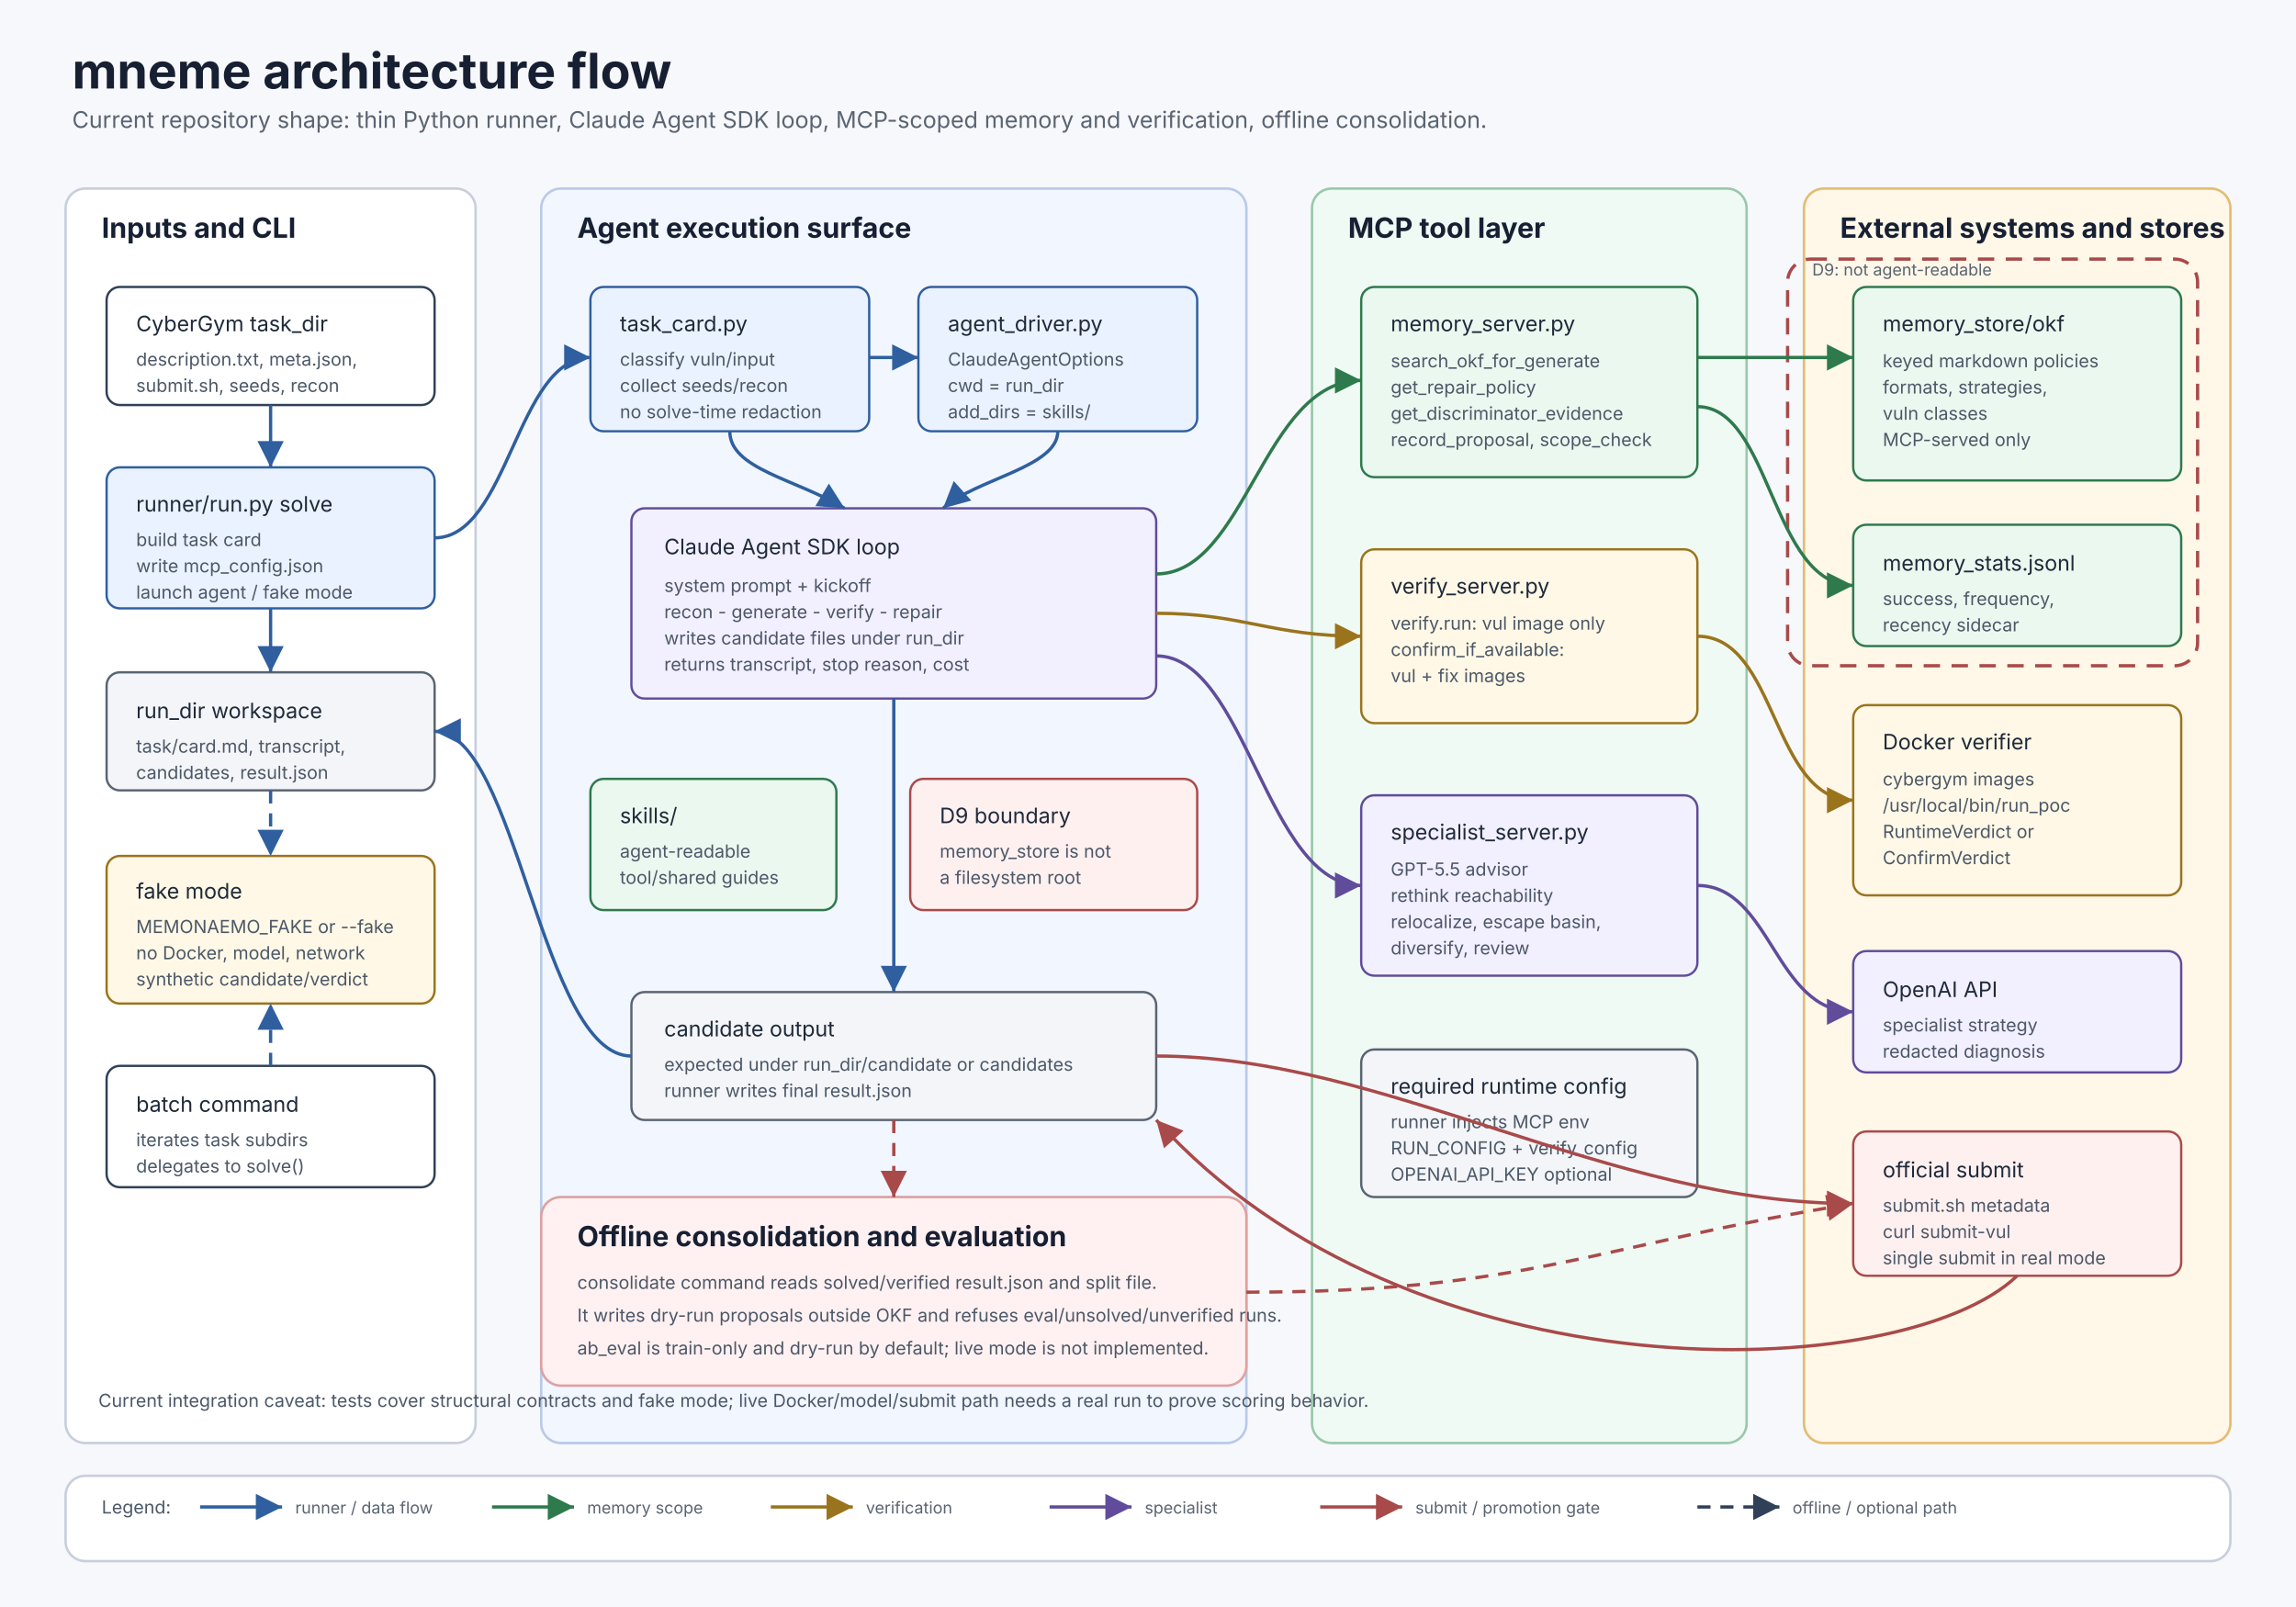
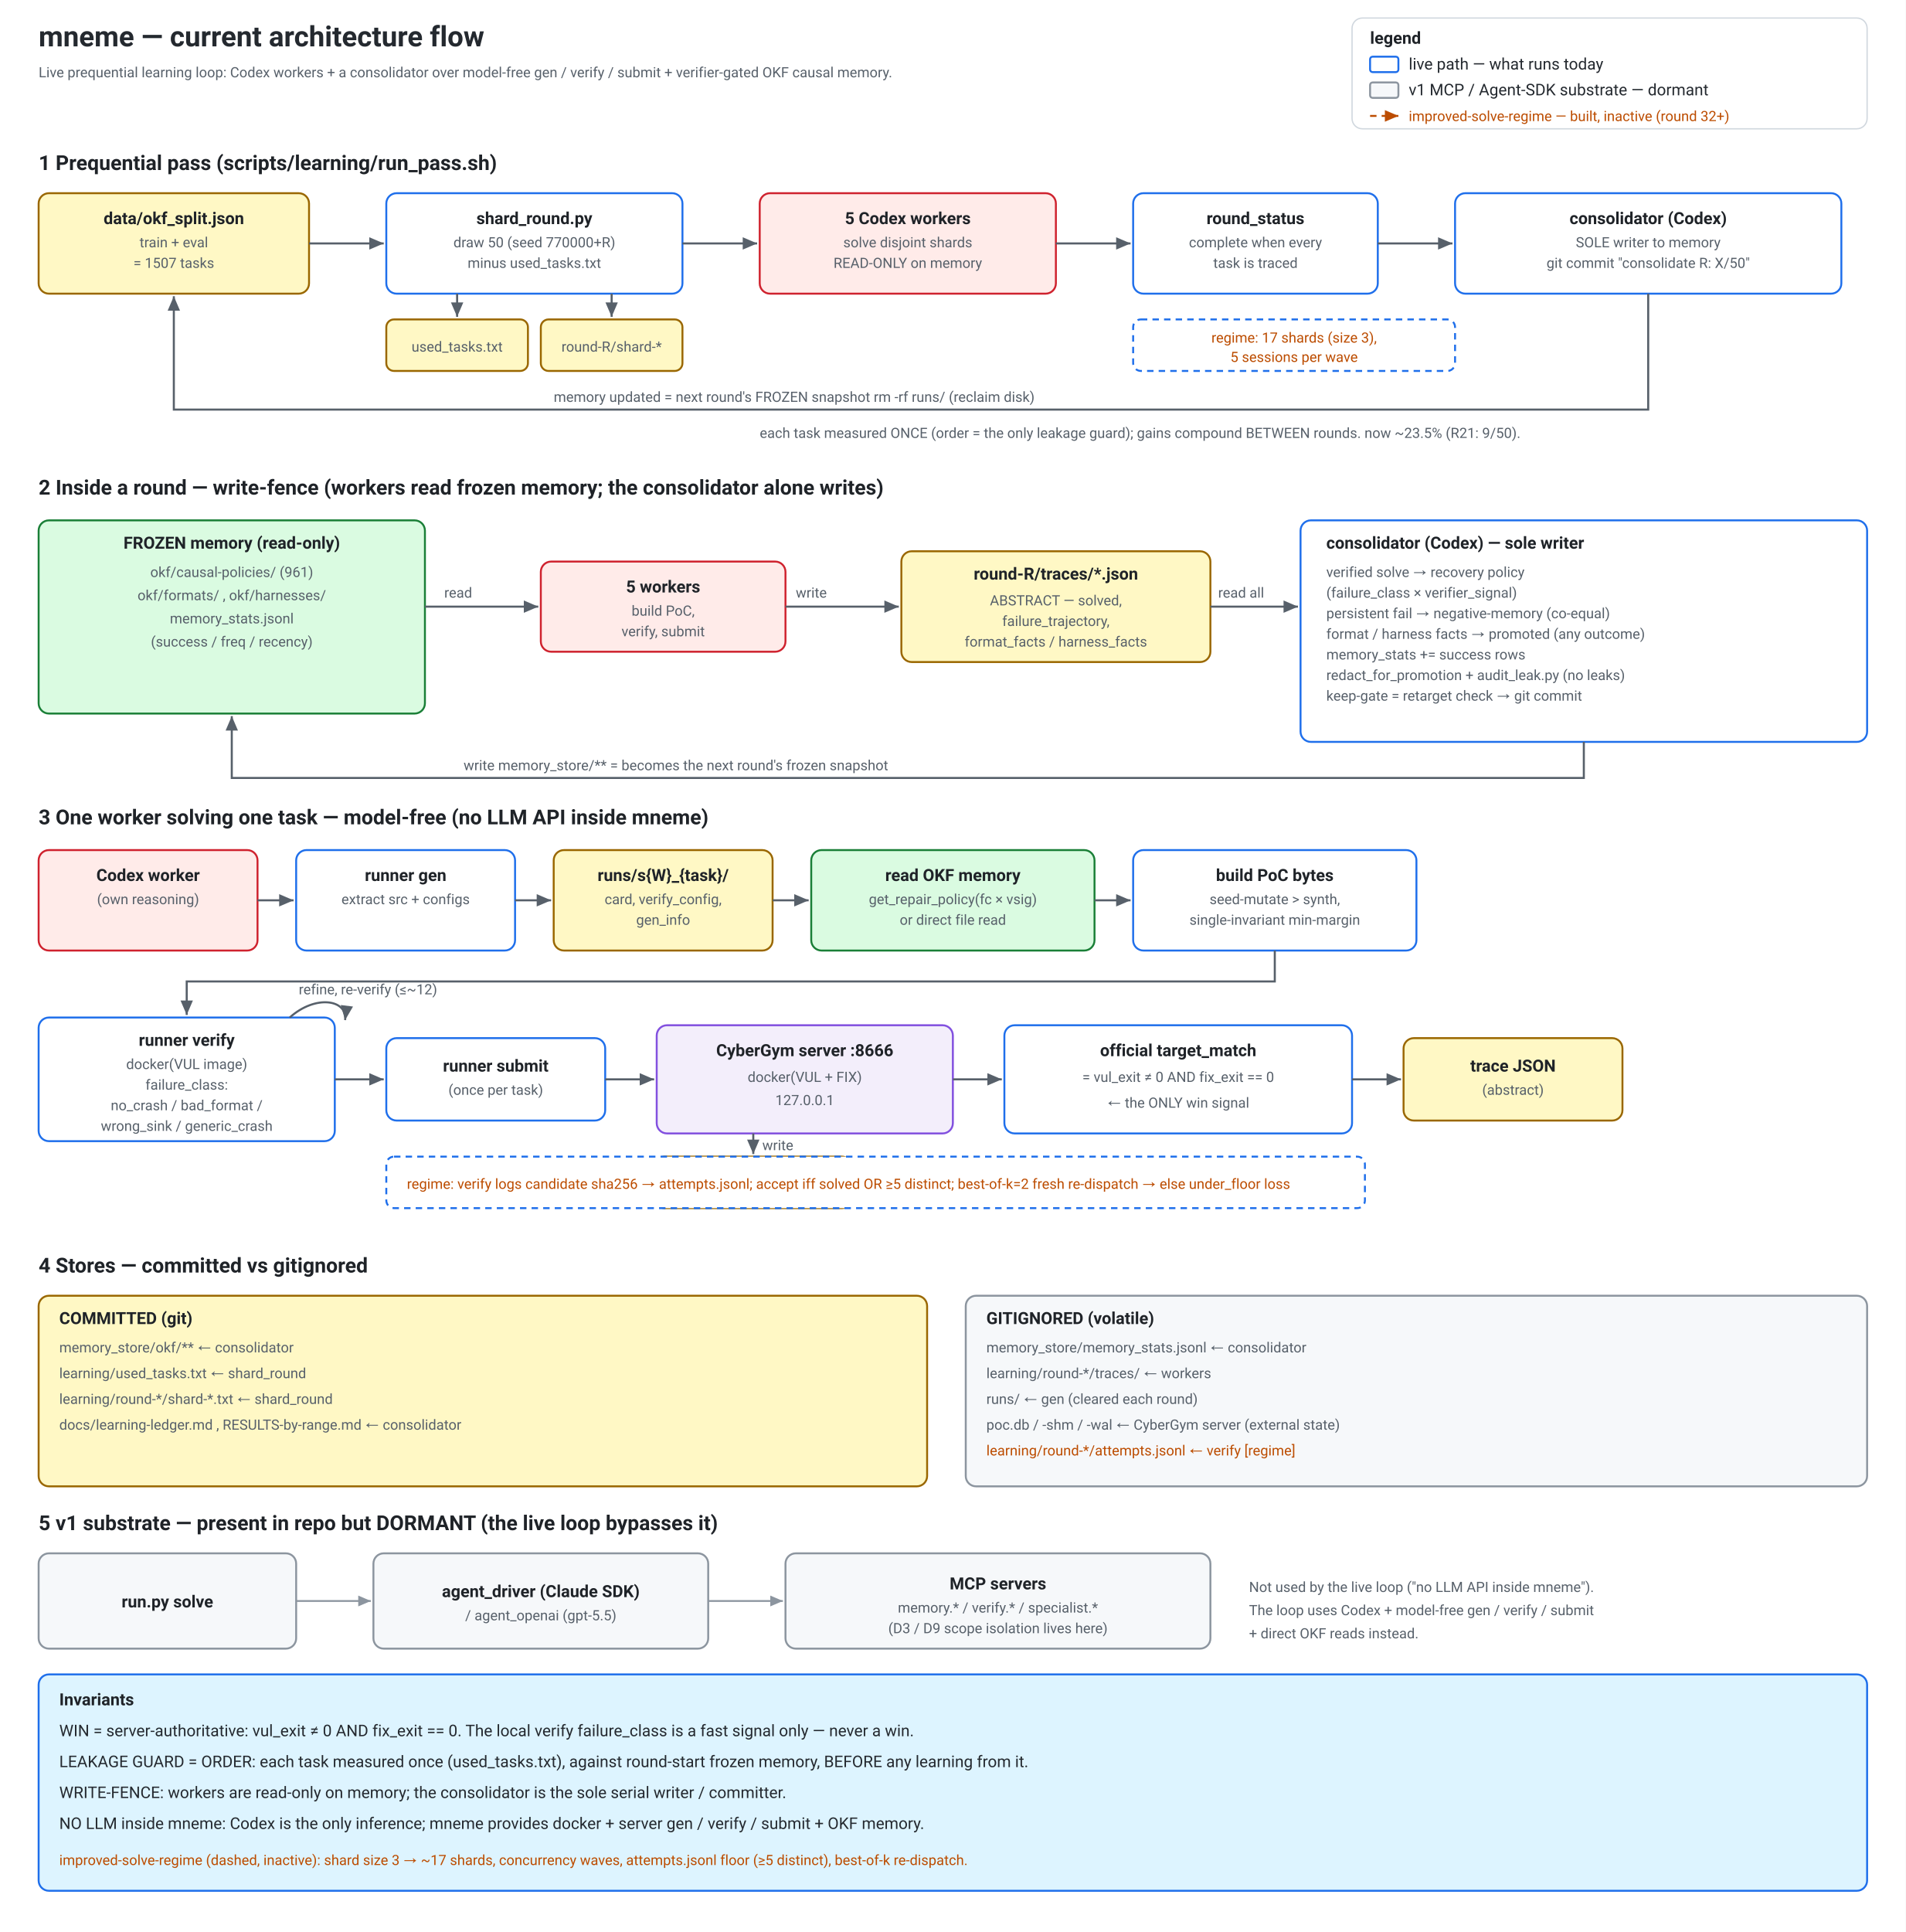
- <svg xmlns="http://www.w3.org/2000/svg" width="1400" height="980" viewBox="0 0 1400 980" role="img" aria-labelledby="title desc">
+ <svg xmlns="http://www.w3.org/2000/svg" width="1480" height="1500" viewBox="0 0 1480 1500" role="img" aria-labelledby="title desc" font-family="-apple-system,Segoe UI,Roboto,Helvetica,Arial,sans-serif">
  <defs>
+     <marker id="arrow" markerWidth="9" markerHeight="9" refX="7" refY="3" orient="auto" markerUnits="strokeWidth">
+       <path d="M0,0 L7,3 L0,6 Z" fill="#57606a" />
+     </marker>
+     <marker id="arrowO" markerWidth="9" markerHeight="9" refX="7" refY="3" orient="auto" markerUnits="strokeWidth">
+       <path d="M0,0 L7,3 L0,6 Z" fill="#bc4c00" />
+     </marker>
+     <marker id="arrowG" markerWidth="9" markerHeight="9" refX="7" refY="3" orient="auto" markerUnits="strokeWidth">
+       <path d="M0,0 L7,3 L0,6 Z" fill="#8c959f" />
+     </marker>
    <style>
-       .bg { fill: #f7f8fb; }
-       .panel { fill: #ffffff; stroke: #c7cfdd; stroke-width: 1.5; rx: 12; }
-       .panelSoft { fill: #f1f6ff; stroke: #b9cae8; stroke-width: 1.5; rx: 12; }
-       .panelWarn { fill: #fff7e8; stroke: #e3bd73; stroke-width: 1.5; rx: 12; }
-       .panelGreen { fill: #effaf4; stroke: #99c9a9; stroke-width: 1.5; rx: 12; }
-       .panelRed { fill: #fff1f1; stroke: #dda2a2; stroke-width: 1.5; rx: 12; }
-       .box { fill: #ffffff; stroke: #2f4058; stroke-width: 1.4; rx: 8; }
-       .boxBlue { fill: #eaf2ff; stroke: #2f5f9f; stroke-width: 1.4; rx: 8; }
-       .boxGreen { fill: #eaf8ef; stroke: #2e7a4d; stroke-width: 1.4; rx: 8; }
-       .boxYellow { fill: #fff8e6; stroke: #9a741d; stroke-width: 1.4; rx: 8; }
-       .boxRed { fill: #fff0f0; stroke: #a94a4a; stroke-width: 1.4; rx: 8; }
-       .boxPurple { fill: #f2efff; stroke: #604c9b; stroke-width: 1.4; rx: 8; }
-       .boxGray { fill: #f3f5f8; stroke: #5a6472; stroke-width: 1.4; rx: 8; }
-       .title { font-family: Inter, Arial, sans-serif; font-size: 30px; font-weight: 700; fill: #172033; }
-       .subtitle { font-family: Inter, Arial, sans-serif; font-size: 14px; fill: #5a6472; }
-       .panelTitle { font-family: Inter, Arial, sans-serif; font-size: 17px; font-weight: 700; fill: #172033; }
-       .label { font-family: Inter, Arial, sans-serif; font-size: 13px; fill: #1f2a3a; }
-       .small { font-family: Inter, Arial, sans-serif; font-size: 11px; fill: #4c5868; }
-       .tiny { font-family: Inter, Arial, sans-serif; font-size: 10px; fill: #5a6472; }
-       .arrow { fill: none; stroke: #2f4058; stroke-width: 2; marker-end: url(#arrow); }
-       .arrowData { fill: none; stroke: #2f5f9f; stroke-width: 2; marker-end: url(#arrowBlue); }
-       .arrowMemory { fill: none; stroke: #2e7a4d; stroke-width: 2; marker-end: url(#arrowGreen); }
-       .arrowVerify { fill: none; stroke: #9a741d; stroke-width: 2; marker-end: url(#arrowYellow); }
-       .arrowSpecial { fill: none; stroke: #604c9b; stroke-width: 2; marker-end: url(#arrowPurple); }
-       .arrowSubmit { fill: none; stroke: #a94a4a; stroke-width: 2; marker-end: url(#arrowRed); }
-       .dash { stroke-dasharray: 8 6; }
-       .boundary { fill: none; stroke: #a94a4a; stroke-width: 2; stroke-dasharray: 10 7; rx: 14; }
+       text{fill:#24292f}
+       .h{font-size:16px;font-weight:700;fill:#1f2328}
+       .hh{font-size:13px;font-weight:700;fill:#1f2328}
+       .l{font-size:12.5px}
+       .s{font-size:11px;fill:#57606a}
+       .o{font-size:11px;fill:#bc4c00}
+       .live{fill:#ffffff;stroke:#1f6feb;stroke-width:1.5}
+       .codex{fill:#ffebe9;stroke:#cf222e;stroke-width:1.5}
+       .mem{fill:#dafbe1;stroke:#1a7f37;stroke-width:1.5}
+       .store{fill:#fff8c5;stroke:#9a6700;stroke-width:1.5}
+       .srv{fill:#f3eefb;stroke:#8250df;stroke-width:1.5}
+       .dormant{fill:#f6f8fa;stroke:#8c959f;stroke-width:1.5}
+       .e{stroke:#57606a;stroke-width:1.6;fill:none;marker-end:url(#arrow)}
+       .eo{stroke:#bc4c00;stroke-width:1.5;fill:none;stroke-dasharray:5 4;marker-end:url(#arrowO)}
+       .eg{stroke:#8c959f;stroke-width:1.4;fill:none;marker-end:url(#arrowG)}
    </style>
-     <marker id="arrow" markerWidth="12" markerHeight="12" refX="10" refY="6" orient="auto" markerUnits="strokeWidth">
-       <path d="M2,2 L10,6 L2,10 Z" fill="#2f4058" />
-     </marker>
-     <marker id="arrowBlue" markerWidth="12" markerHeight="12" refX="10" refY="6" orient="auto" markerUnits="strokeWidth">
-       <path d="M2,2 L10,6 L2,10 Z" fill="#2f5f9f" />
-     </marker>
-     <marker id="arrowGreen" markerWidth="12" markerHeight="12" refX="10" refY="6" orient="auto" markerUnits="strokeWidth">
-       <path d="M2,2 L10,6 L2,10 Z" fill="#2e7a4d" />
-     </marker>
-     <marker id="arrowYellow" markerWidth="12" markerHeight="12" refX="10" refY="6" orient="auto" markerUnits="strokeWidth">
-       <path d="M2,2 L10,6 L2,10 Z" fill="#9a741d" />
-     </marker>
-     <marker id="arrowPurple" markerWidth="12" markerHeight="12" refX="10" refY="6" orient="auto" markerUnits="strokeWidth">
-       <path d="M2,2 L10,6 L2,10 Z" fill="#604c9b" />
-     </marker>
-     <marker id="arrowRed" markerWidth="12" markerHeight="12" refX="10" refY="6" orient="auto" markerUnits="strokeWidth">
-       <path d="M2,2 L10,6 L2,10 Z" fill="#a94a4a" />
-     </marker>
  </defs>
-   <rect class="bg" x="0" y="0" width="1400" height="980" />
-   <text class="title" x="44" y="54">mneme architecture flow</text>
-   <text class="subtitle" x="44" y="78">Current repository shape: thin Python runner, Claude Agent SDK loop, MCP-scoped memory and verification, offline consolidation.</text>
-   <rect class="panel" x="40" y="115" width="250" height="765" />
-   <text class="panelTitle" x="62" y="145">Inputs and CLI</text>
-   <rect class="box" x="65" y="175" width="200" height="72" />
-   <text class="label" x="83" y="202">CyberGym task_dir</text>
-   <text class="small" x="83" y="223">description.txt, meta.json,</text>
-   <text class="small" x="83" y="239">submit.sh, seeds, recon</text>
-   <rect class="boxBlue" x="65" y="285" width="200" height="86" />
-   <text class="label" x="83" y="312">runner/run.py solve</text>
-   <text class="small" x="83" y="333">build task card</text>
-   <text class="small" x="83" y="349">write mcp_config.json</text>
-   <text class="small" x="83" y="365">launch agent / fake mode</text>
-   <rect class="boxGray" x="65" y="410" width="200" height="72" />
-   <text class="label" x="83" y="438">run_dir workspace</text>
-   <text class="small" x="83" y="459">task/card.md, transcript,</text>
-   <text class="small" x="83" y="475">candidates, result.json</text>
-   <rect class="boxYellow" x="65" y="522" width="200" height="90" />
-   <text class="label" x="83" y="548">fake mode</text>
-   <text class="small" x="83" y="569">MEMONAEMO_FAKE or --fake</text>
-   <text class="small" x="83" y="585">no Docker, model, network</text>
-   <text class="small" x="83" y="601">synthetic candidate/verdict</text>
-   <rect class="box" x="65" y="650" width="200" height="74" />
-   <text class="label" x="83" y="678">batch command</text>
-   <text class="small" x="83" y="699">iterates task subdirs</text>
-   <text class="small" x="83" y="715">delegates to solve()</text>
-   <rect class="panelSoft" x="330" y="115" width="430" height="765" />
-   <text class="panelTitle" x="352" y="145">Agent execution surface</text>
-   <rect class="boxBlue" x="360" y="175" width="170" height="88" />
-   <text class="label" x="378" y="202">task_card.py</text>
-   <text class="small" x="378" y="223">classify vuln/input</text>
-   <text class="small" x="378" y="239">collect seeds/recon</text>
-   <text class="small" x="378" y="255">no solve-time redaction</text>
-   <rect class="boxBlue" x="560" y="175" width="170" height="88" />
-   <text class="label" x="578" y="202">agent_driver.py</text>
-   <text class="small" x="578" y="223">ClaudeAgentOptions</text>
-   <text class="small" x="578" y="239">cwd = run_dir</text>
-   <text class="small" x="578" y="255">add_dirs = skills/</text>
-   <rect class="boxPurple" x="385" y="310" width="320" height="116" />
-   <text class="label" x="405" y="338">Claude Agent SDK loop</text>
-   <text class="small" x="405" y="361">system prompt + kickoff</text>
-   <text class="small" x="405" y="377">recon - generate - verify - repair</text>
-   <text class="small" x="405" y="393">writes candidate files under run_dir</text>
-   <text class="small" x="405" y="409">returns transcript, stop reason, cost</text>
-   <rect class="boxGreen" x="360" y="475" width="150" height="80" />
-   <text class="label" x="378" y="502">skills/</text>
-   <text class="small" x="378" y="523">agent-readable</text>
-   <text class="small" x="378" y="539">tool/shared guides</text>
-   <rect class="boxRed" x="555" y="475" width="175" height="80" />
-   <text class="label" x="573" y="502">D9 boundary</text>
-   <text class="small" x="573" y="523">memory_store is not</text>
-   <text class="small" x="573" y="539">a filesystem root</text>
-   <rect class="boxGray" x="385" y="605" width="320" height="78" />
-   <text class="label" x="405" y="632">candidate output</text>
-   <text class="small" x="405" y="653">expected under run_dir/candidate or candidates</text>
-   <text class="small" x="405" y="669">runner writes final result.json</text>
-   <rect class="panelGreen" x="800" y="115" width="265" height="765" />
-   <text class="panelTitle" x="822" y="145">MCP tool layer</text>
-   <rect class="boxGreen" x="830" y="175" width="205" height="116" />
-   <text class="label" x="848" y="202">memory_server.py</text>
-   <text class="small" x="848" y="224">search_okf_for_generate</text>
-   <text class="small" x="848" y="240">get_repair_policy</text>
-   <text class="small" x="848" y="256">get_discriminator_evidence</text>
-   <text class="small" x="848" y="272">record_proposal, scope_check</text>
-   <rect class="boxYellow" x="830" y="335" width="205" height="106" />
-   <text class="label" x="848" y="362">verify_server.py</text>
-   <text class="small" x="848" y="384">verify.run: vul image only</text>
-   <text class="small" x="848" y="400">confirm_if_available:</text>
-   <text class="small" x="848" y="416">vul + fix images</text>
-   <rect class="boxPurple" x="830" y="485" width="205" height="110" />
-   <text class="label" x="848" y="512">specialist_server.py</text>
-   <text class="small" x="848" y="534">GPT-5.5 advisor</text>
-   <text class="small" x="848" y="550">rethink reachability</text>
-   <text class="small" x="848" y="566">relocalize, escape basin,</text>
-   <text class="small" x="848" y="582">diversify, review</text>
-   <rect class="boxGray" x="830" y="640" width="205" height="90" />
-   <text class="label" x="848" y="667">required runtime config</text>
-   <text class="small" x="848" y="688">runner injects MCP env</text>
-   <text class="small" x="848" y="704">RUN_CONFIG + verify_config</text>
-   <text class="small" x="848" y="720">OPENAI_API_KEY optional</text>
-   <rect class="panelWarn" x="1100" y="115" width="260" height="765" />
-   <text class="panelTitle" x="1122" y="145">External systems and stores</text>
-   <rect class="boxGreen" x="1130" y="175" width="200" height="118" />
-   <text class="label" x="1148" y="202">memory_store/okf</text>
-   <text class="small" x="1148" y="224">keyed markdown policies</text>
-   <text class="small" x="1148" y="240">formats, strategies,</text>
-   <text class="small" x="1148" y="256">vuln classes</text>
-   <text class="small" x="1148" y="272">MCP-served only</text>
-   <rect class="boxGreen" x="1130" y="320" width="200" height="74" />
-   <text class="label" x="1148" y="348">memory_stats.jsonl</text>
-   <text class="small" x="1148" y="369">success, frequency,</text>
-   <text class="small" x="1148" y="385">recency sidecar</text>
-   <rect class="boxYellow" x="1130" y="430" width="200" height="116" />
-   <text class="label" x="1148" y="457">Docker verifier</text>
-   <text class="small" x="1148" y="479">cybergym images</text>
-   <text class="small" x="1148" y="495">/usr/local/bin/run_poc</text>
-   <text class="small" x="1148" y="511">RuntimeVerdict or</text>
-   <text class="small" x="1148" y="527">ConfirmVerdict</text>
-   <rect class="boxPurple" x="1130" y="580" width="200" height="74" />
-   <text class="label" x="1148" y="608">OpenAI API</text>
-   <text class="small" x="1148" y="629">specialist strategy</text>
-   <text class="small" x="1148" y="645">redacted diagnosis</text>
-   <rect class="boxRed" x="1130" y="690" width="200" height="88" />
-   <text class="label" x="1148" y="718">official submit</text>
-   <text class="small" x="1148" y="739">submit.sh metadata</text>
-   <text class="small" x="1148" y="755">curl submit-vul</text>
-   <text class="small" x="1148" y="771">single submit in real mode</text>
-   <rect class="panel" x="40" y="900" width="1320" height="52" />
-   <text class="small" x="62" y="923">Legend:</text>
-   <line class="arrowData" x1="122" y1="919" x2="172" y2="919" />
-   <text class="tiny" x="180" y="923">runner / data flow</text>
-   <line class="arrowMemory" x1="300" y1="919" x2="350" y2="919" />
-   <text class="tiny" x="358" y="923">memory scope</text>
-   <line class="arrowVerify" x1="470" y1="919" x2="520" y2="919" />
-   <text class="tiny" x="528" y="923">verification</text>
-   <line class="arrowSpecial" x1="640" y1="919" x2="690" y2="919" />
-   <text class="tiny" x="698" y="923">specialist</text>
-   <line class="arrowSubmit" x1="805" y1="919" x2="855" y2="919" />
-   <text class="tiny" x="863" y="923">submit / promotion gate</text>
-   <line class="arrow dash" x1="1035" y1="919" x2="1085" y2="919" />
-   <text class="tiny" x="1093" y="923">offline / optional path</text>
-   <rect class="boundary" x="1090" y="158" width="250" height="248" />
-   <text class="tiny" x="1105" y="168">D9: not agent-readable</text>
-   <path class="arrowData" d="M165 247 L165 285" />
-   <path class="arrowData" d="M265 328 C310 328 315 218 360 218" />
-   <path class="arrowData" d="M530 218 L560 218" />
-   <path class="arrowData" d="M645 263 C645 285 595 292 575 310" />
-   <path class="arrowData" d="M445 263 C445 286 485 292 515 310" />
-   <path class="arrowData" d="M545 426 L545 605" />
-   <path class="arrowData" d="M385 644 C330 644 315 446 265 446" />
-   <path class="arrowData" d="M165 371 L165 410" />
-   <path class="arrowData dash" d="M165 482 L165 522" />
-   <path class="arrowData dash" d="M165 650 L165 612" />
-   <path class="arrowMemory" d="M705 350 C760 350 770 232 830 232" />
-   <path class="arrowVerify" d="M705 374 C758 374 775 388 830 388" />
-   <path class="arrowSpecial" d="M705 400 C760 400 772 540 830 540" />
-   <path class="arrowMemory" d="M1035 218 L1130 218" />
-   <path class="arrowMemory" d="M1035 248 C1080 248 1080 357 1130 357" />
-   <path class="arrowVerify" d="M1035 388 C1084 388 1080 488 1130 488" />
-   <path class="arrowSpecial" d="M1035 540 C1080 540 1082 617 1130 617" />
-   <path class="arrowSubmit" d="M705 644 C845 644 980 734 1130 734" />
-   <path class="arrowSubmit" d="M1230 778 C1160 845 860 855 705 683" />
-   <rect class="panelRed" x="330" y="730" width="430" height="115" />
-   <text class="panelTitle" x="352" y="760">Offline consolidation and evaluation</text>
-   <text class="small" x="352" y="786">consolidate command reads solved/verified result.json and split file.</text>
-   <text class="small" x="352" y="806">It writes dry-run proposals outside OKF and refuses eval/unsolved/unverified runs.</text>
-   <text class="small" x="352" y="826">ab_eval is train-only and dry-run by default; live mode is not implemented.</text>
-   <path class="arrowSubmit dash" d="M545 683 L545 730" />
-   <path class="arrowSubmit dash" d="M760 788 C930 788 970 760 1130 734" />
-   <text class="small" x="60" y="858">Current integration caveat: tests cover structural contracts and fake mode; live Docker/model/submit path needs a real run to prove scoring behavior.</text>
+   <rect x="0" y="0" width="1480" height="1500" fill="#ffffff" />
+   <text x="30" y="36" font-size="22" font-weight="700" fill="#1f2328">mneme — current architecture flow</text>
+   <text x="30" y="60" class="s">Live prequential learning loop: Codex workers + a consolidator over model-free gen / verify / submit + verifier-gated OKF causal memory.</text>
+   <rect x="1050" y="14" width="400" height="86" rx="8" fill="#ffffff" stroke="#d0d7de" />
+   <text x="1064" y="34" class="hh">legend</text>
+   <rect x="1064" y="44" width="22" height="12" rx="2" class="live" />
+   <text x="1094" y="54" class="l">live path — what runs today</text>
+   <rect x="1064" y="64" width="22" height="12" rx="2" class="dormant" />
+   <text x="1094" y="74" class="l">v1 MCP / Agent-SDK substrate — dormant</text>
+   <line x1="1064" y1="90" x2="1086" y2="90" class="eo" />
+   <text x="1094" y="94" class="o">improved-solve-regime — built, inactive (round 32+)</text>
+   <text x="30" y="132" class="h">1   Prequential pass   (scripts/learning/run_pass.sh)</text>
+   <rect x="30" y="150" width="210" height="78" rx="8" class="store" />
+   <text x="135" y="174" text-anchor="middle" class="hh">data/okf_split.json</text>
+   <text x="135" y="192" text-anchor="middle" class="s">train + eval</text>
+   <text x="135" y="208" text-anchor="middle" class="s">= 1507 tasks</text>
+   <rect x="300" y="150" width="230" height="78" rx="8" class="live" />
+   <text x="415" y="174" text-anchor="middle" class="hh">shard_round.py</text>
+   <text x="415" y="192" text-anchor="middle" class="s">draw 50 (seed 770000+R)</text>
+   <text x="415" y="208" text-anchor="middle" class="s">minus used_tasks.txt</text>
+   <rect x="590" y="150" width="230" height="78" rx="8" class="codex" />
+   <text x="705" y="174" text-anchor="middle" class="hh">5 Codex workers</text>
+   <text x="705" y="192" text-anchor="middle" class="s">solve disjoint shards</text>
+   <text x="705" y="208" text-anchor="middle" class="s">READ-ONLY on memory</text>
+   <rect x="880" y="150" width="190" height="78" rx="8" class="live" />
+   <text x="975" y="174" text-anchor="middle" class="hh">round_status</text>
+   <text x="975" y="192" text-anchor="middle" class="s">complete when every</text>
+   <text x="975" y="208" text-anchor="middle" class="s">task is traced</text>
+   <rect x="1130" y="150" width="300" height="78" rx="8" class="live" />
+   <text x="1280" y="174" text-anchor="middle" class="hh">consolidator (Codex)</text>
+   <text x="1280" y="192" text-anchor="middle" class="s">SOLE writer to memory</text>
+   <text x="1280" y="208" text-anchor="middle" class="s">git commit "consolidate R: X/50"</text>
+   <line x1="240" y1="189" x2="298" y2="189" class="e" />
+   <line x1="530" y1="189" x2="588" y2="189" class="e" />
+   <line x1="820" y1="189" x2="878" y2="189" class="e" />
+   <line x1="1070" y1="189" x2="1128" y2="189" class="e" />
+   <rect x="300" y="248" width="110" height="40" rx="6" class="store" />
+   <text x="355" y="273" text-anchor="middle" class="s">used_tasks.txt</text>
+   <rect x="420" y="248" width="110" height="40" rx="6" class="store" />
+   <text x="475" y="273" text-anchor="middle" class="s">round-R/shard-*</text>
+   <line x1="355" y1="228" x2="355" y2="246" class="e" />
+   <line x1="475" y1="228" x2="475" y2="246" class="e" />
+   <rect x="880" y="248" width="250" height="40" rx="6" class="live" stroke="#bc4c00" stroke-dasharray="5 4" />
+   <text x="1005" y="266" text-anchor="middle" class="o">regime: 17 shards (size 3),</text>
+   <text x="1005" y="281" text-anchor="middle" class="o">5 sessions per wave</text>
+   <polyline points="1280,228 1280,318 135,318 135,230" class="e" />
+   <text x="430" y="312" class="s">memory updated  =  next round's FROZEN snapshot       rm -rf runs/  (reclaim disk)</text>
+   <text x="590" y="340" class="s">each task measured ONCE (order = the only leakage guard); gains compound BETWEEN rounds. now ~23.5% (R21: 9/50).</text>
+   <text x="30" y="384" class="h">2   Inside a round — write-fence   (workers read frozen memory; the consolidator alone writes)</text>
+   <rect x="30" y="404" width="300" height="150" rx="8" class="mem" />
+   <text x="180" y="426" text-anchor="middle" class="hh">FROZEN memory (read-only)</text>
+   <text x="180" y="448" text-anchor="middle" class="s">okf/causal-policies/   (961)</text>
+   <text x="180" y="466" text-anchor="middle" class="s">okf/formats/ , okf/harnesses/</text>
+   <text x="180" y="484" text-anchor="middle" class="s">memory_stats.jsonl</text>
+   <text x="180" y="502" text-anchor="middle" class="s">(success / freq / recency)</text>
+   <rect x="420" y="436" width="190" height="70" rx="8" class="codex" />
+   <text x="515" y="460" text-anchor="middle" class="hh">5 workers</text>
+   <text x="515" y="478" text-anchor="middle" class="s">build PoC,</text>
+   <text x="515" y="494" text-anchor="middle" class="s">verify, submit</text>
+   <rect x="700" y="428" width="240" height="86" rx="8" class="store" />
+   <text x="820" y="450" text-anchor="middle" class="hh">round-R/traces/*.json</text>
+   <text x="820" y="470" text-anchor="middle" class="s">ABSTRACT — solved,</text>
+   <text x="820" y="486" text-anchor="middle" class="s">failure_trajectory,</text>
+   <text x="820" y="502" text-anchor="middle" class="s">format_facts / harness_facts</text>
+   <rect x="1010" y="404" width="440" height="172" rx="8" class="live" />
+   <text x="1030" y="426" class="hh">consolidator (Codex) — sole writer</text>
+   <text x="1030" y="448" class="s">verified solve   →  recovery policy</text>
+   <text x="1030" y="464" class="s">                          (failure_class × verifier_signal)</text>
+   <text x="1030" y="480" class="s">persistent fail  →  negative-memory   (co-equal)</text>
+   <text x="1030" y="496" class="s">format / harness facts  →  promoted (any outcome)</text>
+   <text x="1030" y="512" class="s">memory_stats  +=  success rows</text>
+   <text x="1030" y="528" class="s">redact_for_promotion  +  audit_leak.py  (no leaks)</text>
+   <text x="1030" y="544" class="s">keep-gate = retarget check   →   git commit</text>
+   <line x1="330" y1="471" x2="418" y2="471" class="e" />
+   <text x="345" y="464" class="s">read</text>
+   <line x1="610" y1="471" x2="698" y2="471" class="e" />
+   <text x="618" y="464" class="s">write</text>
+   <line x1="940" y1="471" x2="1008" y2="471" class="e" />
+   <text x="946" y="464" class="s">read all</text>
+   <polyline points="1230,576 1230,604 180,604 180,556" class="e" />
+   <text x="360" y="598" class="s">write memory_store/**   =   becomes the next round's frozen snapshot</text>
+   <text x="30" y="640" class="h">3   One worker solving one task — model-free   (no LLM API inside mneme)</text>
+   <rect x="30" y="660" width="170" height="78" rx="8" class="codex" />
+   <text x="115" y="684" text-anchor="middle" class="hh">Codex worker</text>
+   <text x="115" y="702" text-anchor="middle" class="s">(own reasoning)</text>
+   <rect x="230" y="660" width="170" height="78" rx="8" class="live" />
+   <text x="315" y="684" text-anchor="middle" class="hh">runner gen</text>
+   <text x="315" y="702" text-anchor="middle" class="s">extract src + configs</text>
+   <rect x="430" y="660" width="170" height="78" rx="8" class="store" />
+   <text x="515" y="684" text-anchor="middle" class="hh">runs/s{W}_{task}/</text>
+   <text x="515" y="702" text-anchor="middle" class="s">card, verify_config,</text>
+   <text x="515" y="718" text-anchor="middle" class="s">gen_info</text>
+   <rect x="630" y="660" width="220" height="78" rx="8" class="mem" />
+   <text x="740" y="684" text-anchor="middle" class="hh">read OKF memory</text>
+   <text x="740" y="702" text-anchor="middle" class="s">get_repair_policy(fc × vsig)</text>
+   <text x="740" y="718" text-anchor="middle" class="s">or direct file read</text>
+   <rect x="880" y="660" width="220" height="78" rx="8" class="live" />
+   <text x="990" y="684" text-anchor="middle" class="hh">build PoC bytes</text>
+   <text x="990" y="702" text-anchor="middle" class="s">seed-mutate &gt; synth,</text>
+   <text x="990" y="718" text-anchor="middle" class="s">single-invariant min-margin</text>
+   <line x1="200" y1="699" x2="228" y2="699" class="e" />
+   <line x1="400" y1="699" x2="428" y2="699" class="e" />
+   <line x1="600" y1="699" x2="628" y2="699" class="e" />
+   <line x1="850" y1="699" x2="878" y2="699" class="e" />
+   <polyline points="990,738 990,762 145,762 145,788" class="e" />
+   <rect x="30" y="790" width="230" height="96" rx="8" class="live" />
+   <text x="145" y="812" text-anchor="middle" class="hh">runner verify</text>
+   <text x="145" y="830" text-anchor="middle" class="s">docker(VUL image)</text>
+   <text x="145" y="846" text-anchor="middle" class="s">failure_class:</text>
+   <text x="145" y="862" text-anchor="middle" class="s">no_crash / bad_format /</text>
+   <text x="145" y="878" text-anchor="middle" class="s">wrong_sink / generic_crash</text>
+   <path d="M225,790 C245,772 270,776 268,792" class="e" />
+   <text x="232" y="772" class="s">refine, re-verify (≤~12)</text>
+   <rect x="300" y="806" width="170" height="64" rx="8" class="live" />
+   <text x="385" y="832" text-anchor="middle" class="hh">runner submit</text>
+   <text x="385" y="850" text-anchor="middle" class="s">(once per task)</text>
+   <rect x="510" y="796" width="230" height="84" rx="8" class="srv" />
+   <text x="625" y="820" text-anchor="middle" class="hh">CyberGym server :8666</text>
+   <text x="625" y="840" text-anchor="middle" class="s">docker(VUL + FIX)</text>
+   <text x="625" y="858" text-anchor="middle" class="s">127.0.0.1</text>
+   <rect x="510" y="898" width="150" height="40" rx="6" class="store" />
+   <text x="585" y="923" text-anchor="middle" class="s">poc.db (server state)</text>
+   <rect x="780" y="796" width="270" height="84" rx="8" class="live" />
+   <text x="915" y="820" text-anchor="middle" class="hh">official target_match</text>
+   <text x="915" y="840" text-anchor="middle" class="s">= vul_exit ≠ 0  AND  fix_exit == 0</text>
+   <text x="915" y="860" text-anchor="middle" class="s">←  the ONLY win signal</text>
+   <rect x="1090" y="806" width="170" height="64" rx="8" class="store" />
+   <text x="1175" y="832" text-anchor="middle" class="hh">trace JSON</text>
+   <text x="1175" y="850" text-anchor="middle" class="s">(abstract)</text>
+   <line x1="260" y1="838" x2="298" y2="838" class="e" />
+   <line x1="470" y1="838" x2="508" y2="838" class="e" />
+   <line x1="740" y1="838" x2="778" y2="838" class="e" />
+   <line x1="1050" y1="838" x2="1088" y2="838" class="e" />
+   <line x1="585" y1="880" x2="585" y2="896" class="e" />
+   <text x="592" y="893" class="s">write</text>
+   <rect x="300" y="898" width="760" height="40" rx="6" class="live" stroke="#bc4c00" stroke-dasharray="5 4" />
+   <text x="316" y="923" class="o">regime: verify logs candidate sha256 → attempts.jsonl;  accept iff solved OR ≥5 distinct;  best-of-k=2 fresh re-dispatch → else under_floor loss</text>
+   <text x="30" y="988" class="h">4   Stores — committed vs gitignored</text>
+   <rect x="30" y="1006" width="690" height="148" rx="8" class="store" />
+   <text x="46" y="1028" class="hh">COMMITTED (git)</text>
+   <text x="46" y="1050" class="s">memory_store/okf/**                              ←  consolidator</text>
+   <text x="46" y="1070" class="s">learning/used_tasks.txt                           ←  shard_round</text>
+   <text x="46" y="1090" class="s">learning/round-*/shard-*.txt                      ←  shard_round</text>
+   <text x="46" y="1110" class="s">docs/learning-ledger.md , RESULTS-by-range.md     ←  consolidator</text>
+   <rect x="750" y="1006" width="700" height="148" rx="8" class="dormant" />
+   <text x="766" y="1028" class="hh">GITIGNORED (volatile)</text>
+   <text x="766" y="1050" class="s">memory_store/memory_stats.jsonl     ←  consolidator</text>
+   <text x="766" y="1070" class="s">learning/round-*/traces/             ←  workers</text>
+   <text x="766" y="1090" class="s">runs/    ←  gen   (cleared each round)</text>
+   <text x="766" y="1110" class="s">poc.db / -shm / -wal     ←  CyberGym server (external state)</text>
+   <text x="766" y="1130" class="o">learning/round-*/attempts.jsonl      ←  verify    [regime]</text>
+   <text x="30" y="1188" class="h">5   v1 substrate — present in repo but DORMANT (the live loop bypasses it)</text>
+   <rect x="30" y="1206" width="200" height="74" rx="8" class="dormant" />
+   <text x="130" y="1248" text-anchor="middle" class="hh">run.py solve</text>
+   <rect x="290" y="1206" width="260" height="74" rx="8" class="dormant" />
+   <text x="420" y="1240" text-anchor="middle" class="hh">agent_driver (Claude SDK)</text>
+   <text x="420" y="1258" text-anchor="middle" class="s">/ agent_openai (gpt-5.5)</text>
+   <rect x="610" y="1206" width="330" height="74" rx="8" class="dormant" />
+   <text x="775" y="1234" text-anchor="middle" class="hh">MCP servers</text>
+   <text x="775" y="1252" text-anchor="middle" class="s">memory.* / verify.* / specialist.*</text>
+   <text x="775" y="1268" text-anchor="middle" class="s">(D3 / D9 scope isolation lives here)</text>
+   <line x1="230" y1="1243" x2="288" y2="1243" class="eg" />
+   <line x1="550" y1="1243" x2="608" y2="1243" class="eg" />
+   <text x="970" y="1236" class="s">Not used by the live loop ("no LLM API inside mneme").</text>
+   <text x="970" y="1254" class="s">The loop uses Codex + model-free gen / verify / submit</text>
+   <text x="970" y="1272" class="s">+ direct OKF reads instead.</text>
+   <rect x="30" y="1300" width="1420" height="168" rx="8" fill="#ddf4ff" stroke="#1f6feb" stroke-width="1.5" />
+   <text x="46" y="1324" class="hh">Invariants</text>
+   <text x="46" y="1348" class="l">WIN = server-authoritative:   vul_exit ≠ 0   AND   fix_exit == 0.    The local verify failure_class is a fast signal only — never a win.</text>
+   <text x="46" y="1372" class="l">LEAKAGE GUARD = ORDER:   each task measured once (used_tasks.txt), against round-start frozen memory, BEFORE any learning from it.</text>
+   <text x="46" y="1396" class="l">WRITE-FENCE:   workers are read-only on memory; the consolidator is the sole serial writer / committer.</text>
+   <text x="46" y="1420" class="l">NO LLM inside mneme:   Codex is the only inference; mneme provides docker + server gen / verify / submit + OKF memory.</text>
+   <text x="46" y="1448" class="o">improved-solve-regime (dashed, inactive):   shard size 3 → ~17 shards, concurrency waves, attempts.jsonl floor (≥5 distinct), best-of-k re-dispatch.</text>
</svg>
